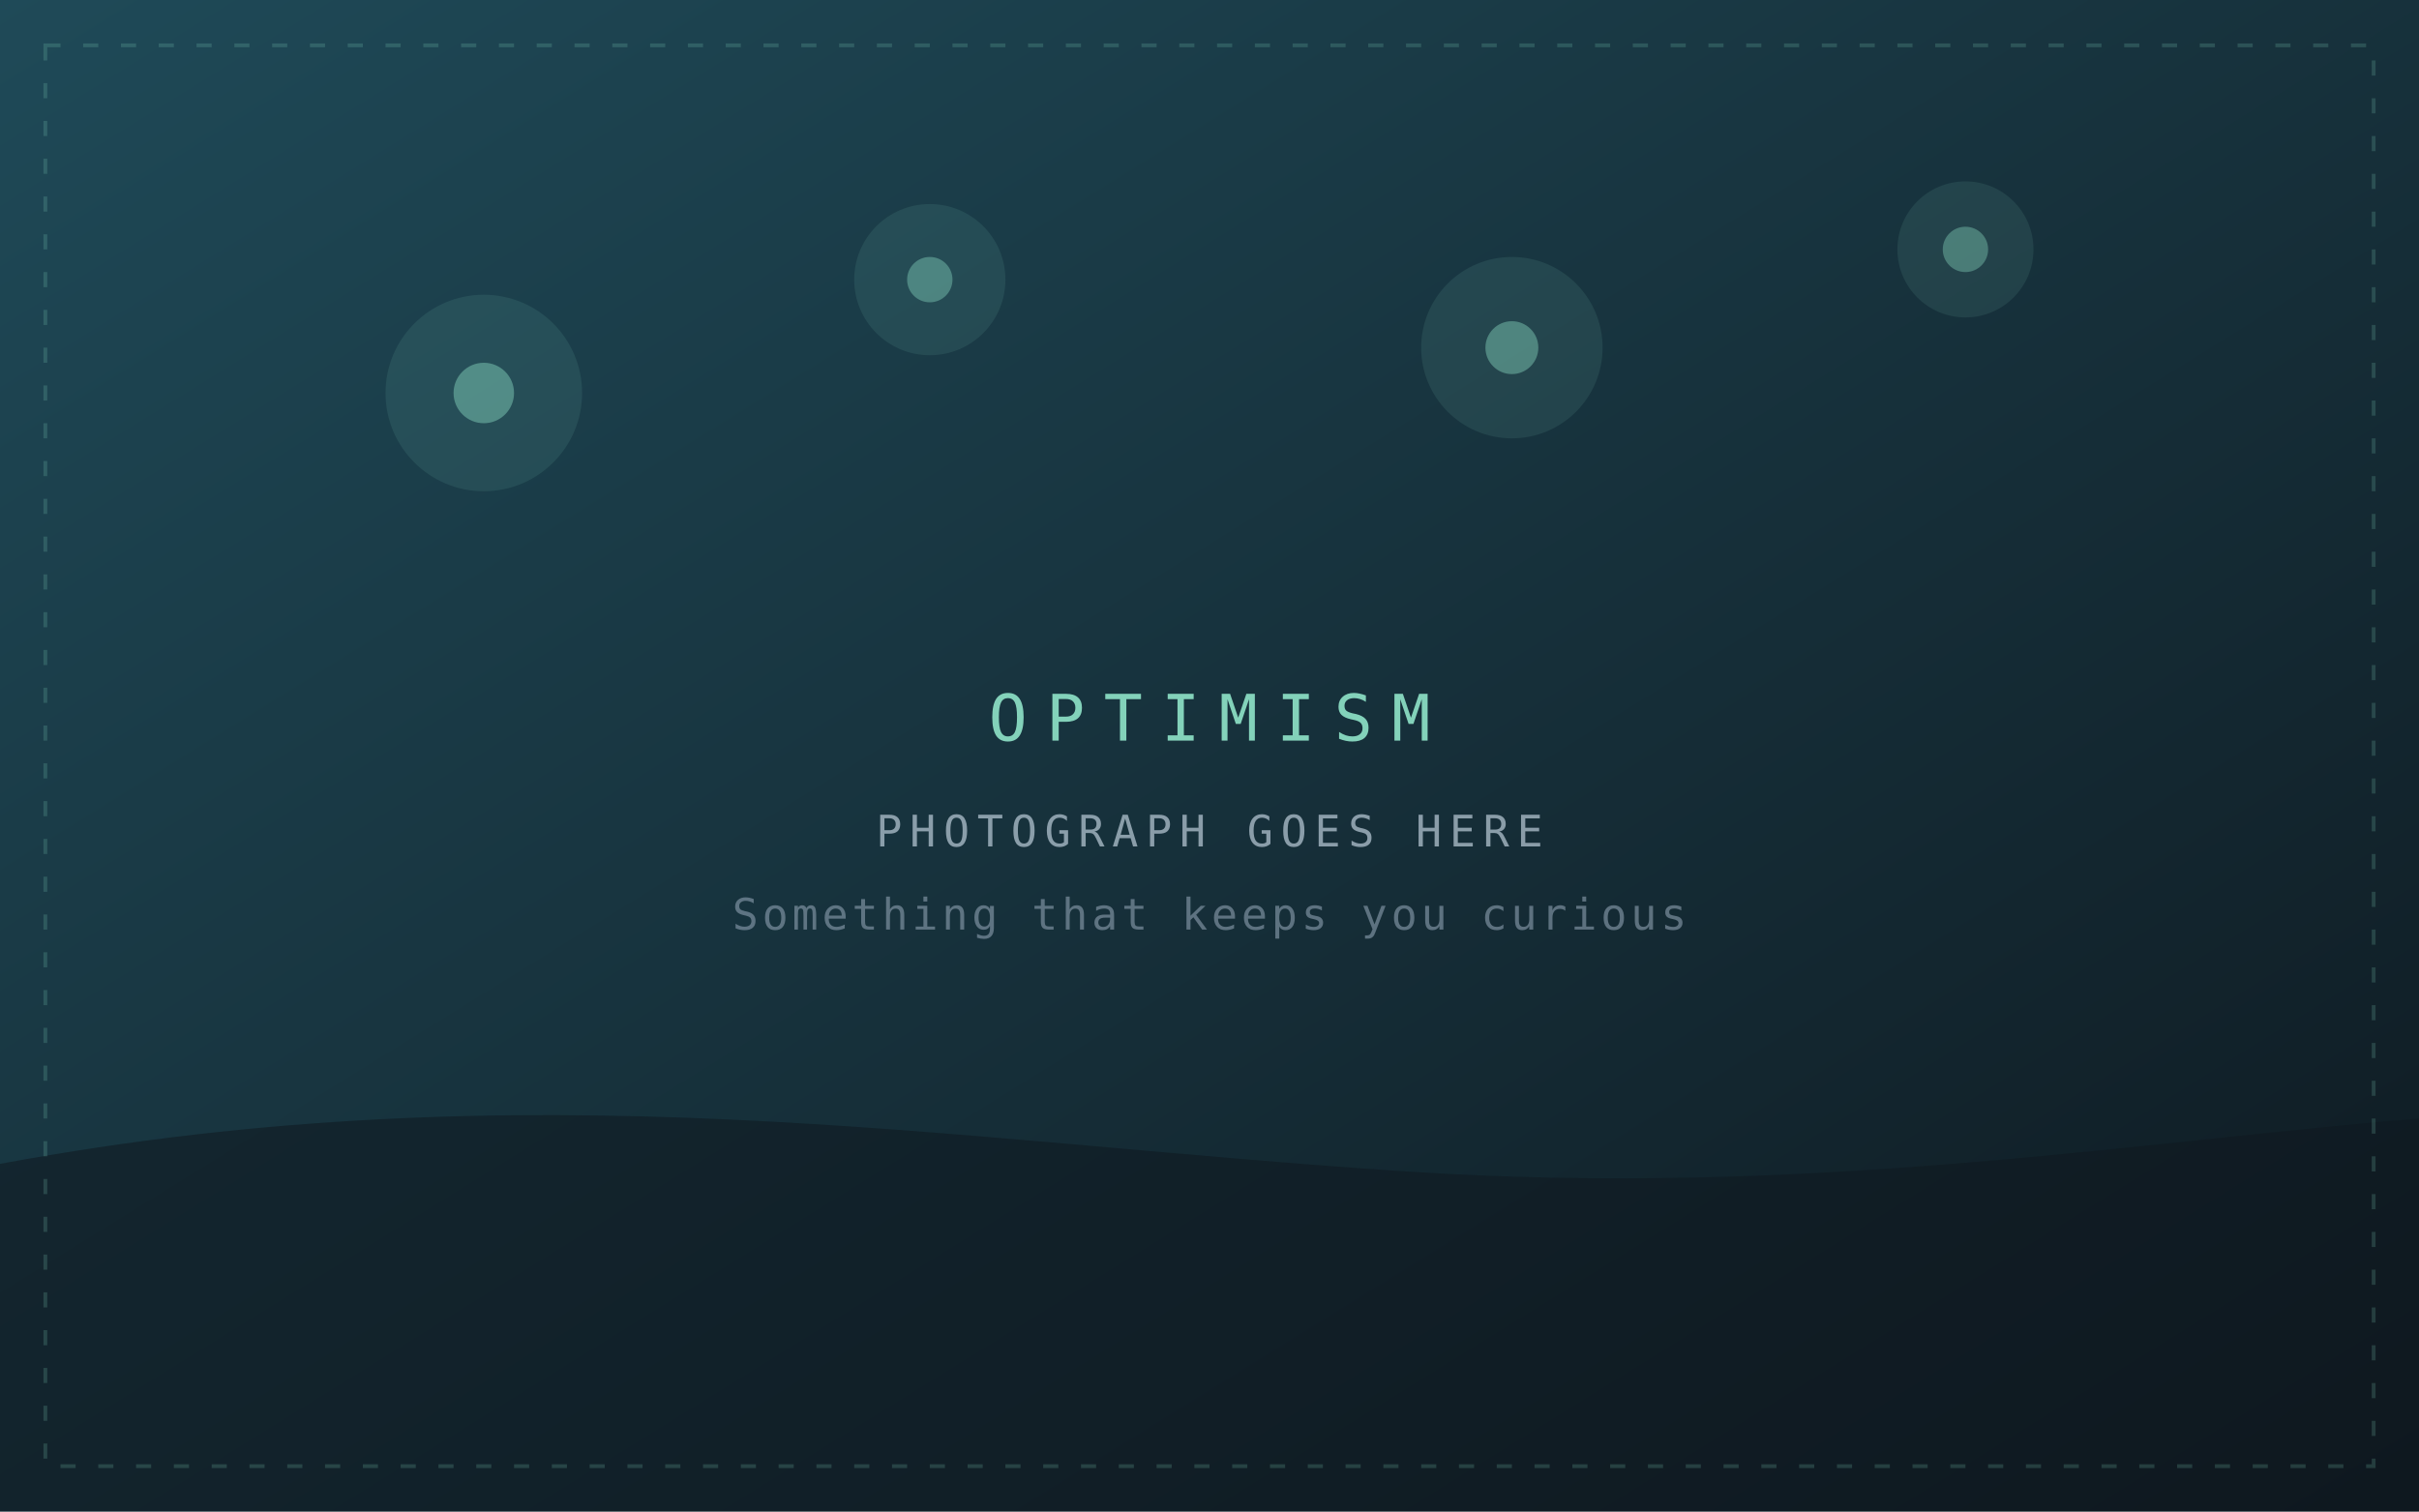
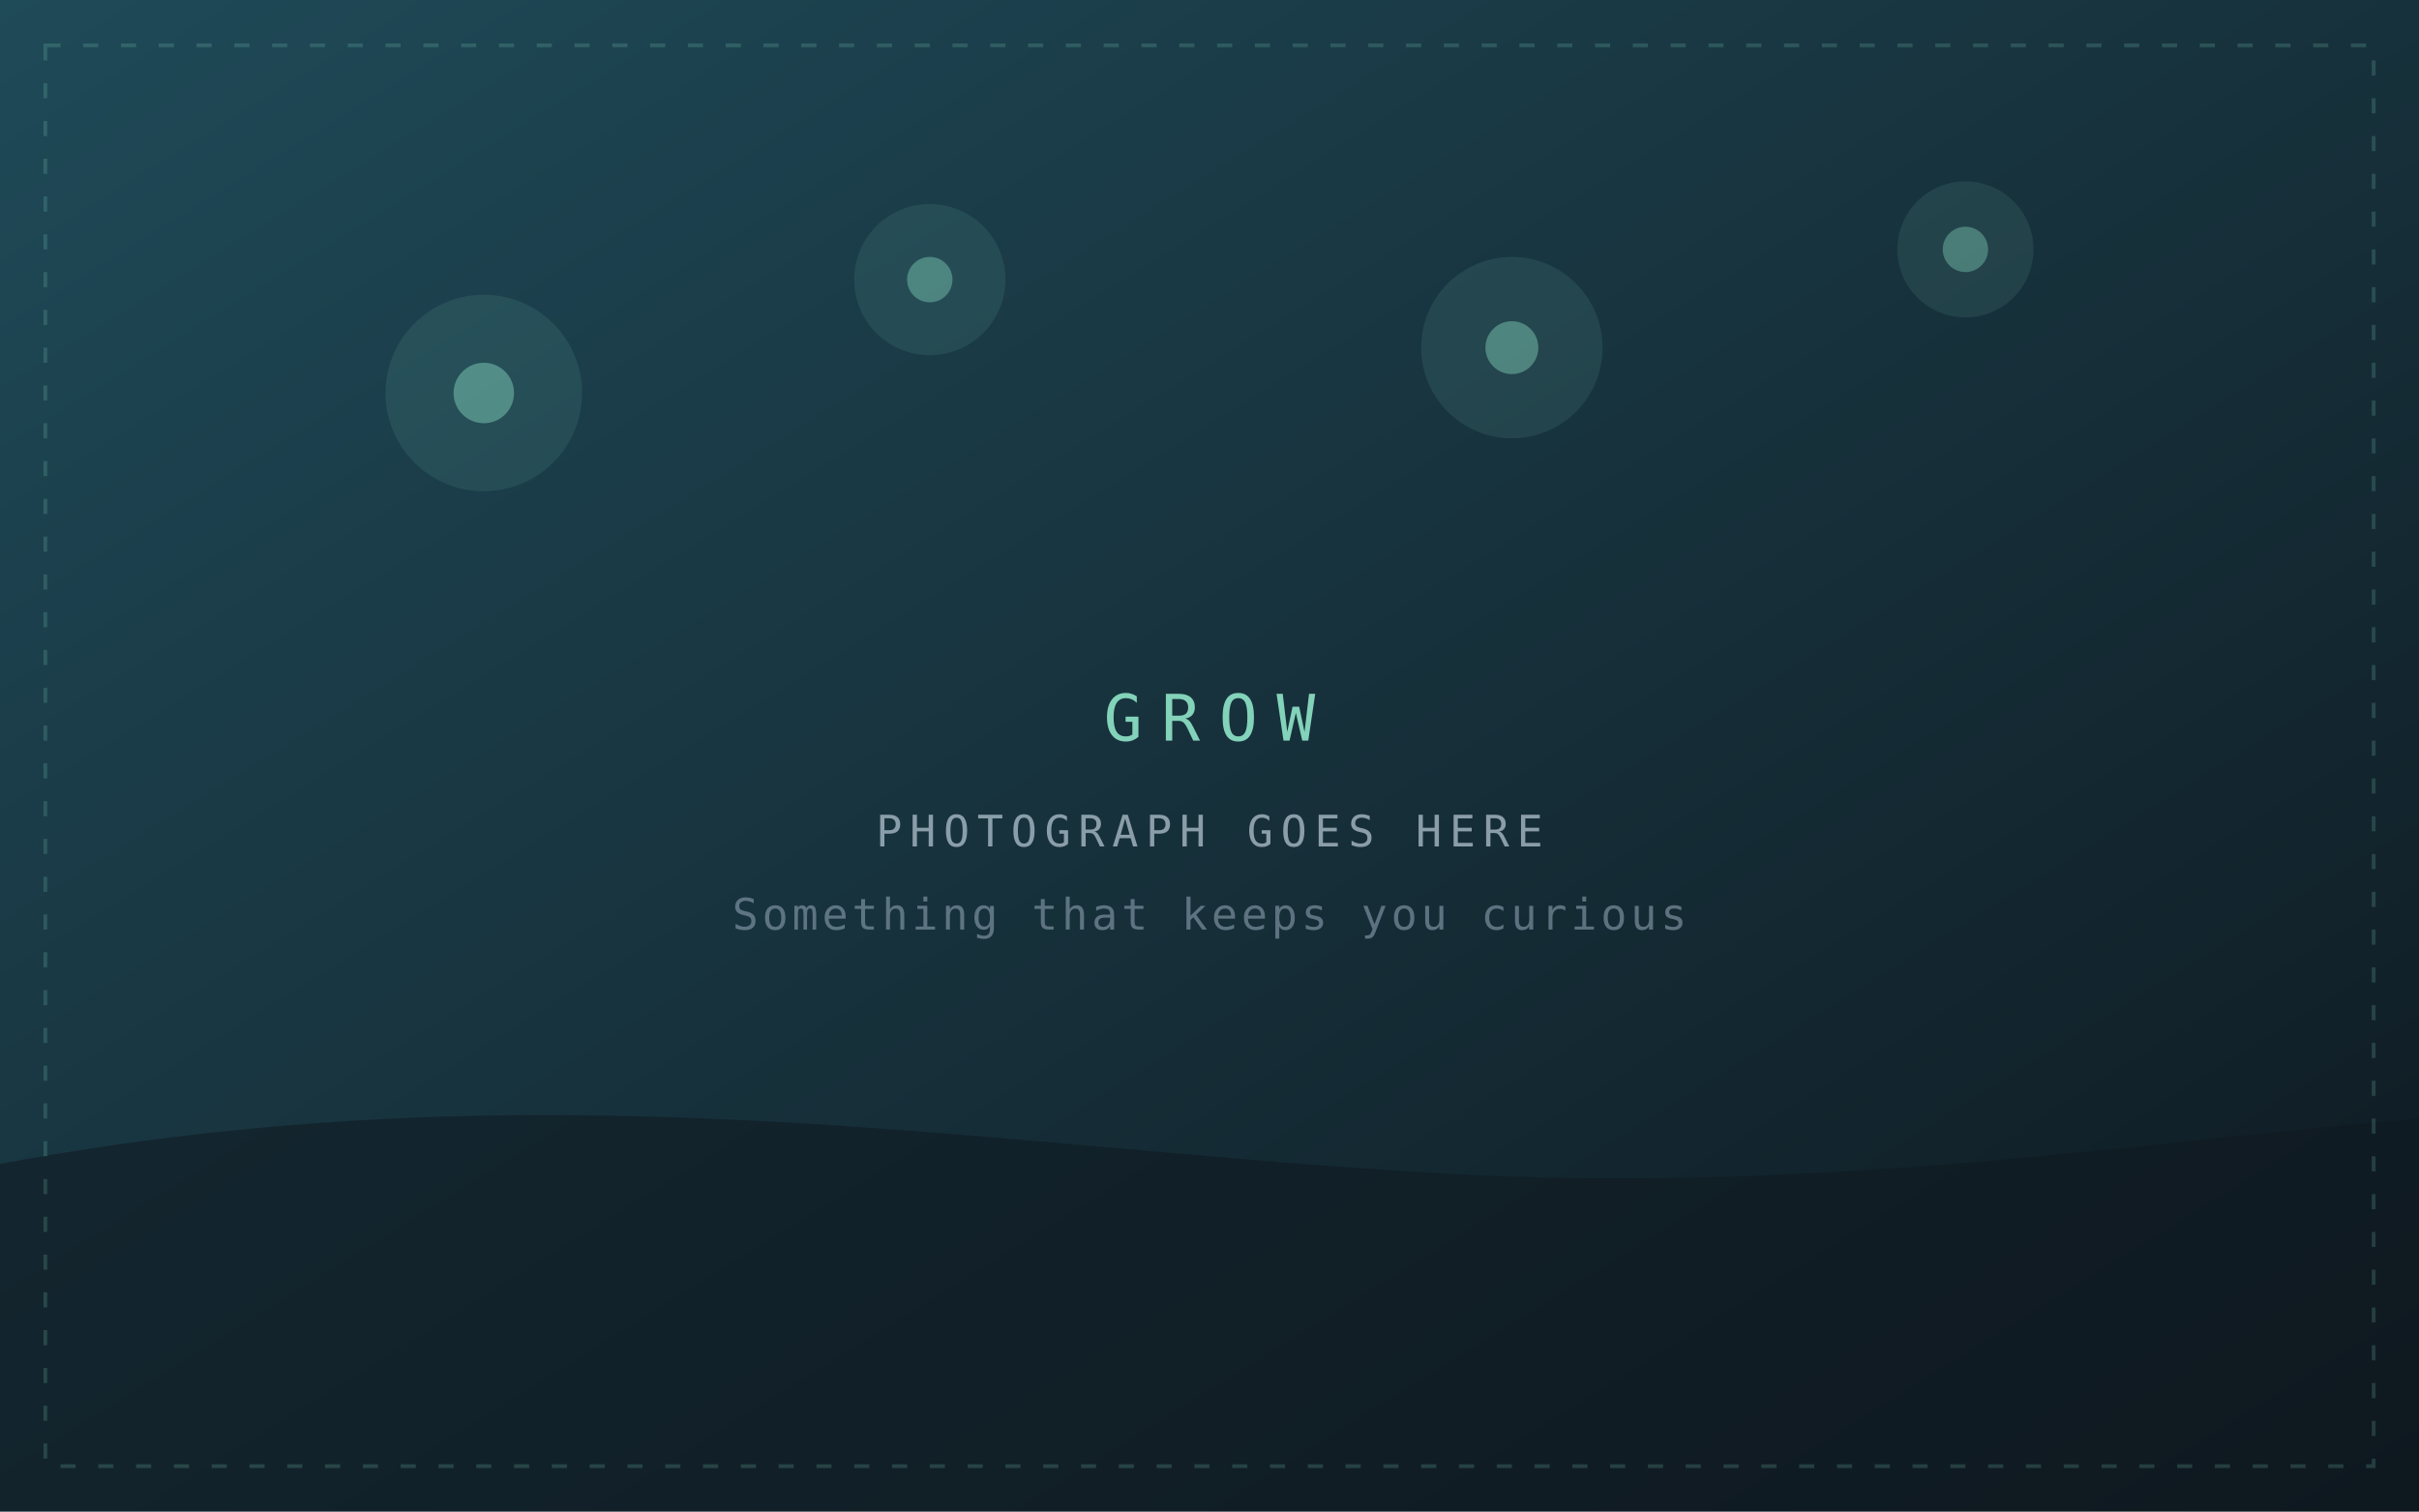
- <svg xmlns="http://www.w3.org/2000/svg" viewBox="0 0 640 400" width="640" height="400" role="img" aria-label="Placeholder: OPTIMISM">
+ <svg xmlns="http://www.w3.org/2000/svg" viewBox="0 0 640 400" width="640" height="400" role="img" aria-label="Placeholder: GROW">
  <defs>
    <linearGradient id="g" x1="0" y1="0" x2="1" y2="1">
      <stop offset="0%" stop-color="#1F4A58" />
      <stop offset="100%" stop-color="#0E181F" />
    </linearGradient>
  </defs>
  <rect width="640" height="400" fill="url(#g)" />
  <path d="M0 308 C140 282 250 302 372 310 C478 317 566 302 640 296 L640 400 L0 400 Z" fill="#0E181F" opacity="0.55" />
  <circle cx="128" cy="104" r="26" fill="#8FE3C8" opacity="0.10" />
  <circle cx="128" cy="104" r="8" fill="#8FE3C8" opacity="0.42" />
  <circle cx="246" cy="74" r="20" fill="#8FE3C8" opacity="0.10" />
  <circle cx="246" cy="74" r="6" fill="#8FE3C8" opacity="0.38" />
  <circle cx="400" cy="92" r="24" fill="#8FE3C8" opacity="0.10" />
  <circle cx="400" cy="92" r="7" fill="#8FE3C8" opacity="0.40" />
  <circle cx="520" cy="66" r="18" fill="#8FE3C8" opacity="0.10" />
  <circle cx="520" cy="66" r="6" fill="#8FE3C8" opacity="0.36" />
  <g font-family="IBM Plex Mono, monospace" text-anchor="middle">
-     <text x="320" y="196" font-size="17" letter-spacing="5" fill="#8FE3C8" opacity="0.9">OPTIMISM</text>
+     <text x="320" y="196" font-size="17" letter-spacing="5" fill="#8FE3C8" opacity="0.9">GROW</text>
    <text x="320" y="224" font-size="11.5" letter-spacing="2" fill="#B7C7D4" opacity="0.72">PHOTOGRAPH GOES HERE</text>
    <text x="320" y="246" font-size="11.5" letter-spacing="1" fill="#8DA0B0" opacity="0.6">Something that keeps you curious</text>
  </g>
  <rect x="12" y="12" width="616" height="376" fill="none" stroke="#8FE3C8" stroke-opacity="0.18" stroke-dasharray="4 6" />
</svg>
